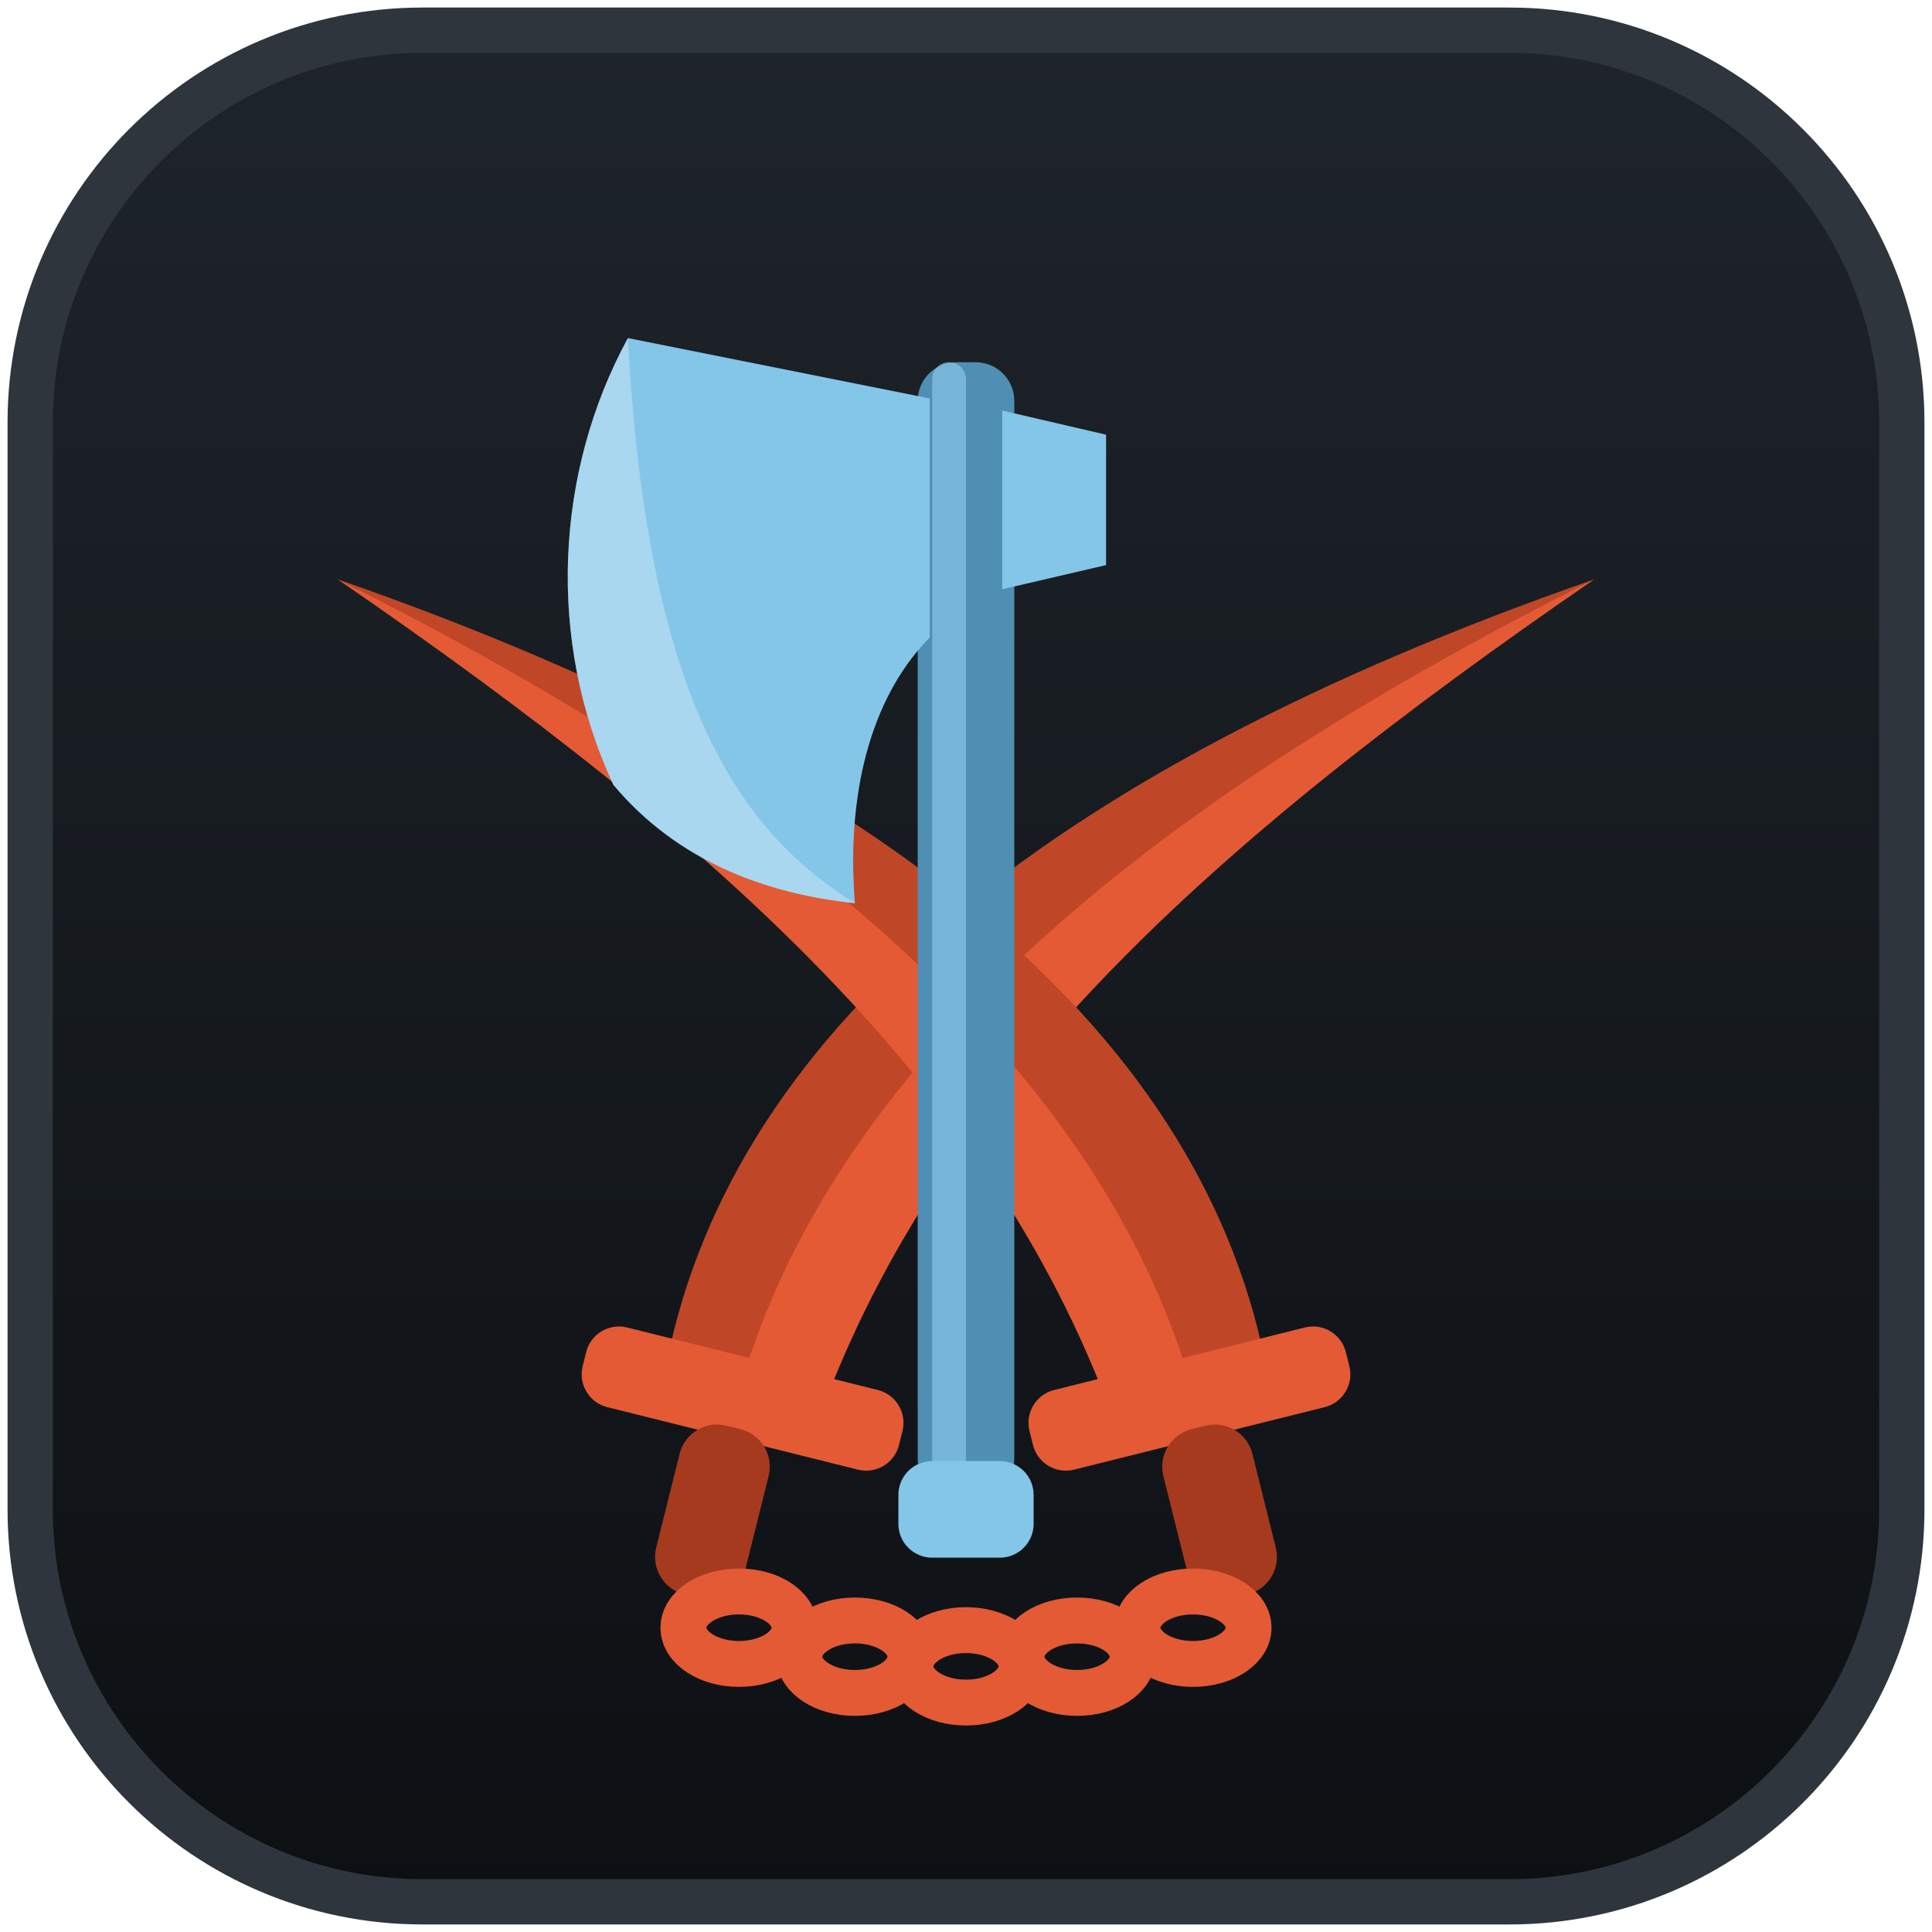
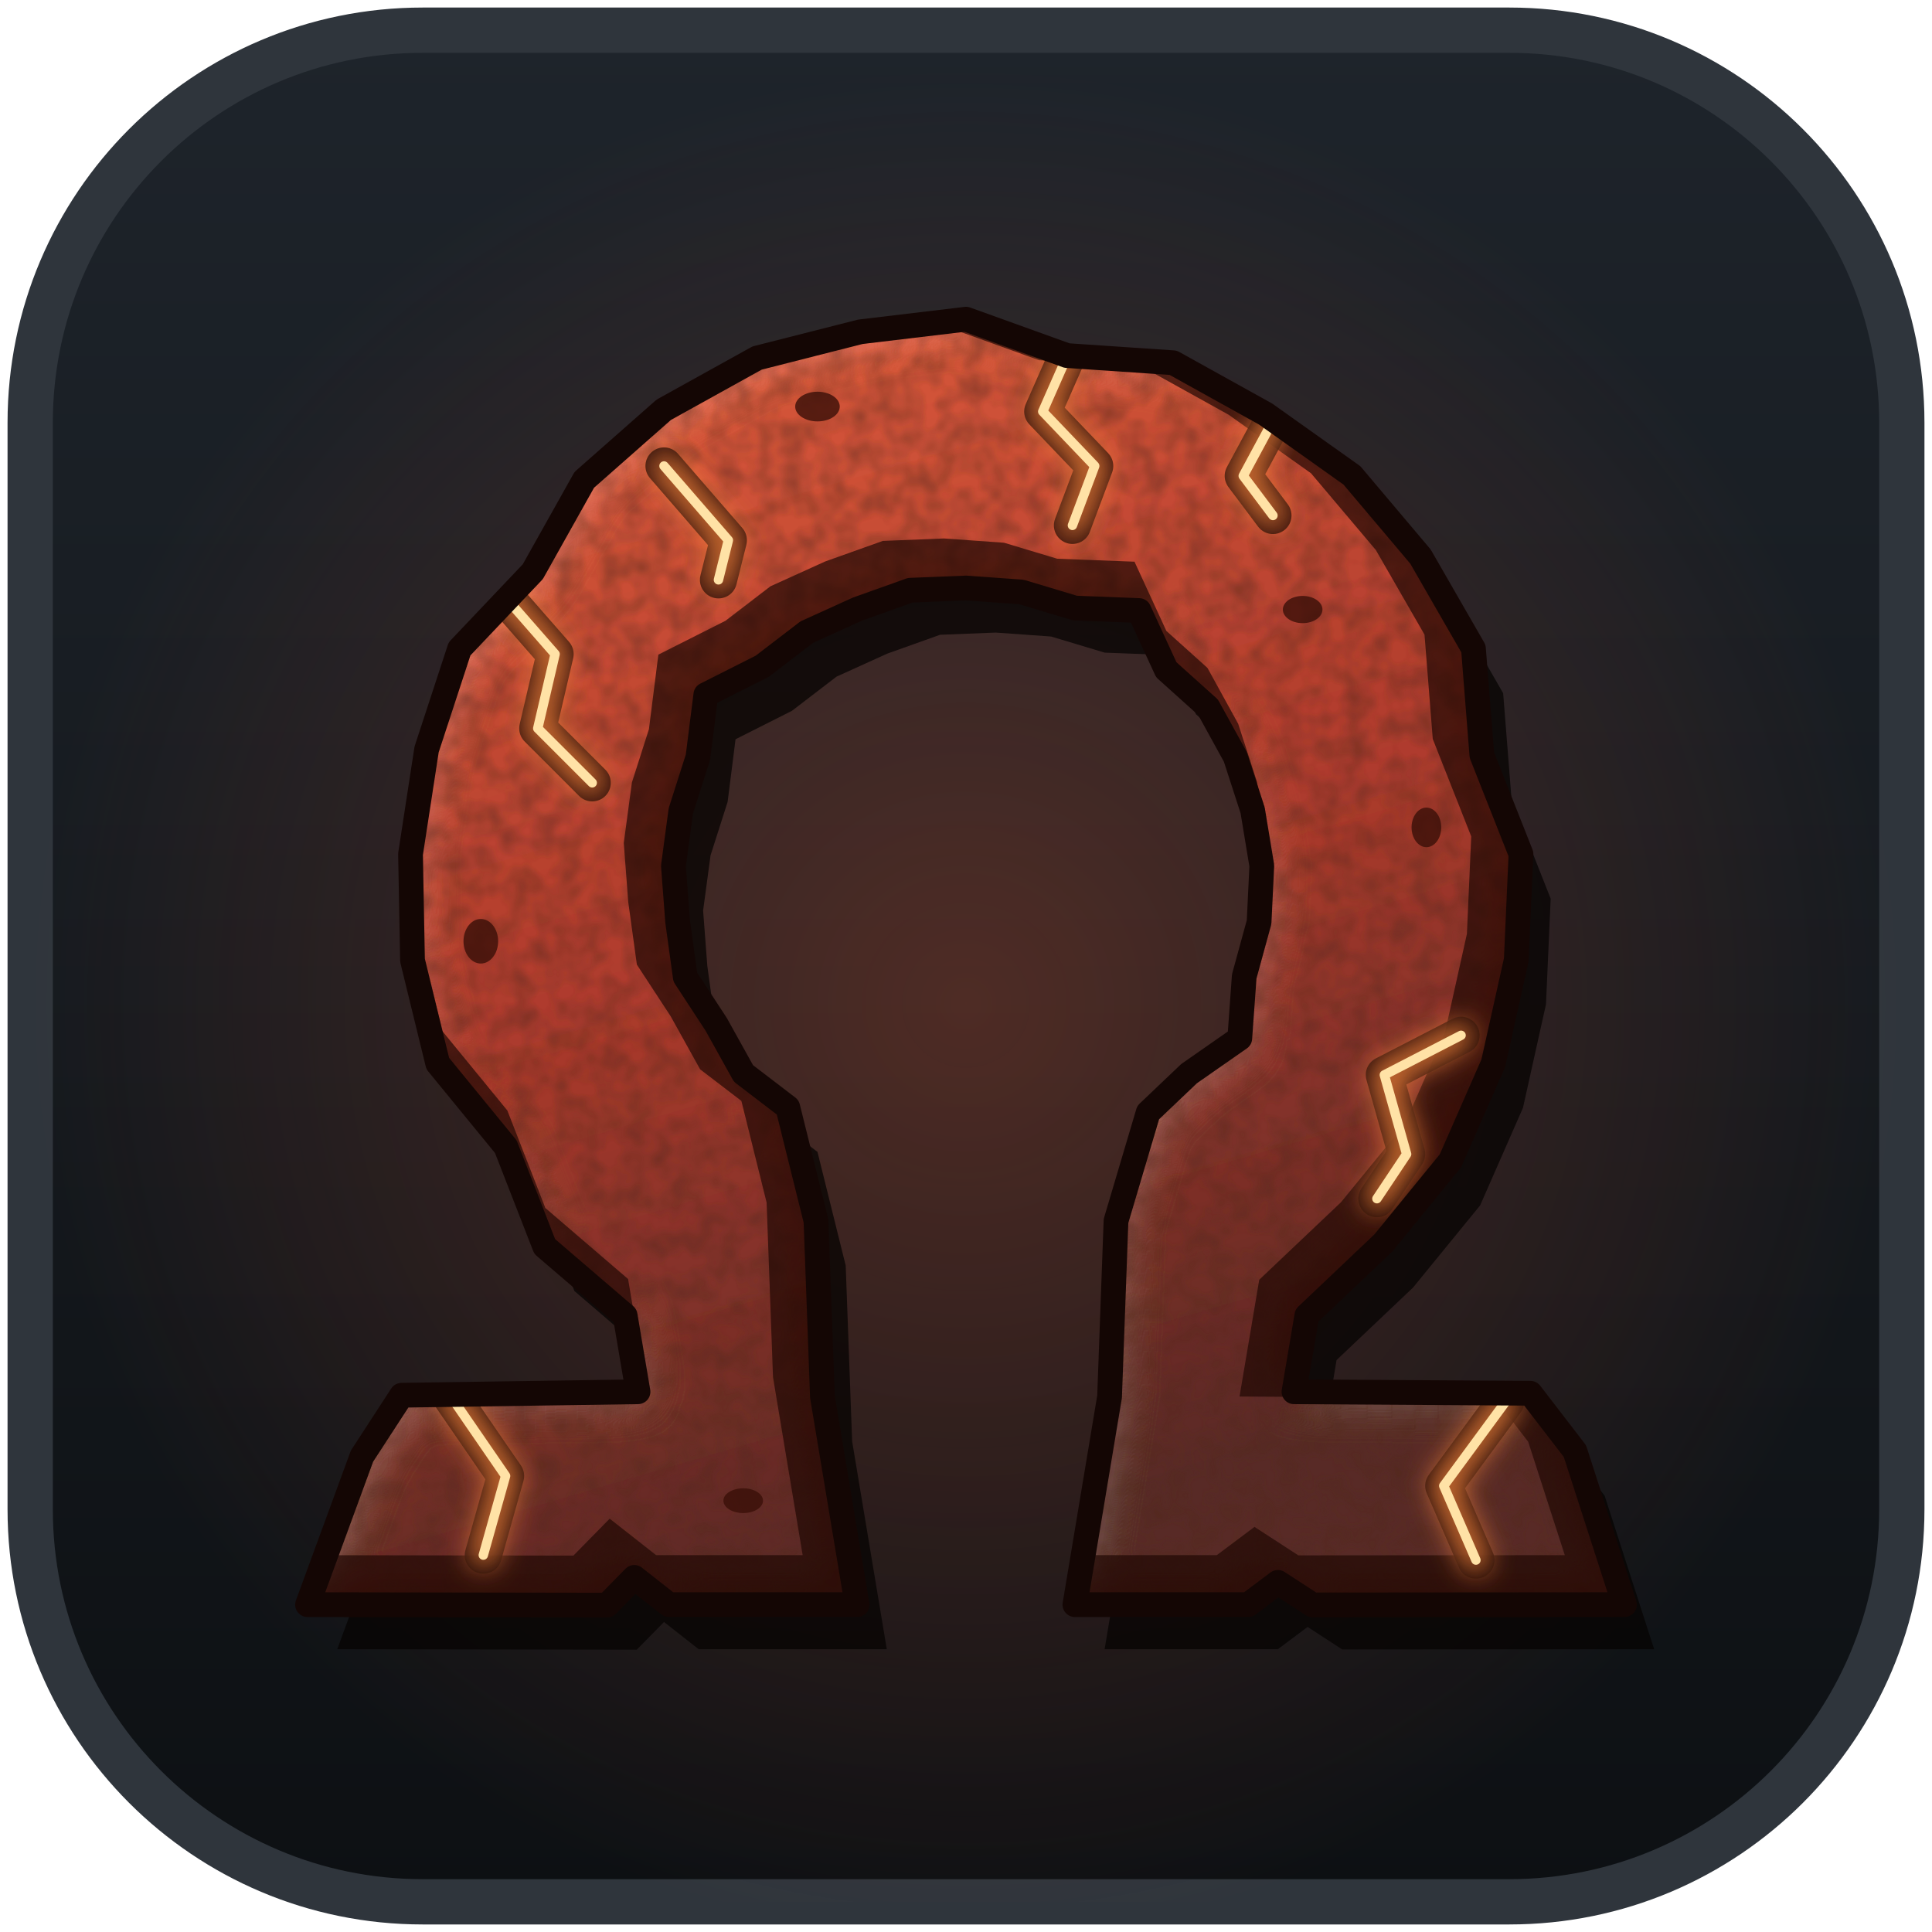
<svg xmlns="http://www.w3.org/2000/svg" viewBox="0 0 64 64">
  <defs>
    <linearGradient id="g" x1="0" y1="0" x2="0" y2="1">
      <stop offset="0" stop-color="#1E242B" />
      <stop offset="1" stop-color="#0D1013" />
    </linearGradient>
+     <radialGradient id="glow" cx="0.5" cy="0.52" r="0.5">
+       <stop offset="0" stop-color="#E35A35" stop-opacity=".28" />
+       <stop offset="1" stop-color="#E35A35" stop-opacity="0" />
+     </radialGradient>
  </defs>
  <rect x="1" y="1" width="62" height="62" rx="13" fill="url(#g)" stroke="#2F353C" stroke-width="1.5" />
-   <g transform="translate(6.4 6.4) scale(0.8)">
-     <g>
-       <path d="M19.5 49 C22 35 35 24 58 16 C42 27 31 37 26 50.5 Z" fill="#E35A35" />
-       <path d="M19.5 49 C22 35 35 24 58 16 C38 26 26 37 22.5 50 Z" fill="#A63A1E" opacity=".6" />
-       <rect x="16" y="48.2" width="13.5" height="3.4" rx="1.4" transform="rotate(14 22.7 49.9)" fill="#E35A35" />
-       <rect x="19.6" y="51" width="3.8" height="7.2" rx="1.6" transform="rotate(14 21.5 54.6)" fill="#A63A1E" />
+   <rect x="1" y="1" width="62" height="62" rx="13" fill="url(#glow)" />
+   <g transform="translate(5.76 5.76) scale(0.82)">
+     <defs>
+       <linearGradient id="om-fill" x1="0" y1="0" x2="0.3" y2="1">
+         <stop offset="0" stop-color="#E05A33" />
+         <stop offset="0.55" stop-color="#A92E1A" />
+         <stop offset="1" stop-color="#4E130A" />
+       </linearGradient>
+       <filter id="om-bevel" x="-10%" y="-10%" width="120%" height="120%">
+         <feGaussianBlur in="SourceAlpha" stdDeviation="0.85" result="blur" />
+         <feSpecularLighting in="blur" surfaceScale="3.6" specularConstant="1.1" specularExponent="38" lighting-color="#FFC4A4" result="spec">
+           <feDistantLight azimuth="225" elevation="40" />
+         </feSpecularLighting>
+         <feComposite in="spec" in2="SourceAlpha" operator="in" result="lit" />
+         <feComposite in="SourceGraphic" in2="lit" operator="arithmetic" k1="0" k2="1" k3="0.9" k4="0" />
+       </filter>
+       <clipPath id="om-clip">
+         <path d="M 45.77 46.12 L 48.86 43.19 L 51.57 39.87 L 53.3 35.93 L 54.23 31.75 L 54.42 27.48 L 52.84 23.48 L 52.5 19.18 L 50.36 15.46 L 47.59 12.18 L 44.1 9.7 L 40.37 7.63 L 36.08 7.34 L 32 5.87 L 27.73 6.38 L 23.56 7.44 L 19.79 9.53 L 16.58 12.36 L 14.5 16.07 L 11.54 19.19 L 10.21 23.25 L 9.56 27.48 L 9.64 31.77 L 10.66 35.94 L 13.41 39.3 L 14.98 43.33 L 18.23 46.12 L 18.75 49.2 L 9.2 49.34 L 7.6 51.8 L 5.4 57.8 L 17.5 57.82 L 18.6 56.7 L 20 57.8 L 27.6 57.8 L 26.2 49.4 L 25.94 42.3 L 24.8 37.71 L 23.01 36.34 L 21.91 34.36 L 20.66 32.45 L 20.35 30.2 L 20.18 27.96 L 20.48 25.73 L 21.17 23.57 L 21.49 21.04 L 23.77 19.89 L 25.57 18.51 L 27.62 17.58 L 29.75 16.82 L 32 16.73 L 34.24 16.89 L 36.4 17.54 L 38.99 17.64 L 40.09 20.03 L 41.78 21.55 L 42.88 23.55 L 43.58 25.71 L 43.95 27.95 L 43.84 30.23 L 43.24 32.42 L 43.06 34.92 L 41.01 36.35 L 39.36 37.92 L 38.06 42.3 L 37.8 49.4 L 36.4 57.8 L 43.4 57.8 L 44.6 56.9 L 46 57.81 L 58.6 57.8 L 56.6 51.6 L 54.8 49.26 L 45.25 49.2 Z" />
+       </clipPath>
+       <filter id="om-heat" x="-50%" y="-50%" width="200%" height="200%">
+         <feGaussianBlur stdDeviation="0.55" />
+       </filter>
+       <filter id="om-grain" x="0" y="0" width="100%" height="100%">
+         <feTurbulence type="fractalNoise" baseFrequency="1.1" numOctaves="2" seed="7" />
+         <feColorMatrix values="0 0 0 0 0.08  0 0 0 0 0.02  0 0 0 0 0.01  0 0 0 -1.5 1.05" />
+       </filter>
+     </defs>
+     <path d="M 45.77 46.12 L 48.86 43.19 L 51.57 39.87 L 53.3 35.93 L 54.23 31.75 L 54.42 27.48 L 52.84 23.48 L 52.5 19.18 L 50.36 15.46 L 47.59 12.18 L 44.1 9.7 L 40.37 7.63 L 36.08 7.34 L 32 5.87 L 27.73 6.38 L 23.56 7.44 L 19.79 9.53 L 16.58 12.36 L 14.5 16.07 L 11.54 19.19 L 10.21 23.25 L 9.56 27.48 L 9.64 31.77 L 10.66 35.94 L 13.41 39.3 L 14.98 43.33 L 18.23 46.12 L 18.75 49.2 L 9.2 49.34 L 7.6 51.8 L 5.4 57.8 L 17.5 57.82 L 18.6 56.7 L 20 57.8 L 27.6 57.8 L 26.2 49.4 L 25.94 42.3 L 24.8 37.71 L 23.01 36.34 L 21.91 34.36 L 20.66 32.45 L 20.35 30.2 L 20.18 27.96 L 20.48 25.73 L 21.17 23.57 L 21.49 21.04 L 23.77 19.89 L 25.57 18.51 L 27.62 17.58 L 29.75 16.82 L 32 16.73 L 34.24 16.89 L 36.4 17.54 L 38.99 17.64 L 40.09 20.03 L 41.78 21.55 L 42.88 23.55 L 43.58 25.71 L 43.95 27.95 L 43.84 30.23 L 43.24 32.42 L 43.06 34.92 L 41.01 36.35 L 39.36 37.92 L 38.06 42.3 L 37.8 49.4 L 36.4 57.8 L 43.4 57.8 L 44.6 56.9 L 46 57.81 L 58.6 57.8 L 56.6 51.6 L 54.8 49.26 L 45.25 49.2 Z" transform="translate(1.2 1.8)" fill="#050302" opacity=".75" />
+     <path d="M 45.77 46.12 L 48.86 43.19 L 51.57 39.87 L 53.3 35.93 L 54.23 31.75 L 54.42 27.48 L 52.84 23.48 L 52.5 19.18 L 50.36 15.46 L 47.59 12.18 L 44.1 9.7 L 40.37 7.63 L 36.08 7.34 L 32 5.87 L 27.73 6.38 L 23.56 7.44 L 19.79 9.53 L 16.58 12.36 L 14.5 16.07 L 11.54 19.19 L 10.21 23.25 L 9.56 27.48 L 9.64 31.77 L 10.66 35.94 L 13.41 39.3 L 14.98 43.33 L 18.23 46.12 L 18.75 49.2 L 9.2 49.34 L 7.6 51.8 L 5.4 57.8 L 17.5 57.82 L 18.6 56.7 L 20 57.8 L 27.6 57.8 L 26.2 49.4 L 25.94 42.3 L 24.8 37.71 L 23.01 36.34 L 21.91 34.36 L 20.66 32.45 L 20.35 30.2 L 20.18 27.96 L 20.48 25.73 L 21.17 23.57 L 21.49 21.04 L 23.77 19.89 L 25.57 18.51 L 27.62 17.58 L 29.75 16.82 L 32 16.73 L 34.24 16.89 L 36.4 17.54 L 38.99 17.64 L 40.09 20.03 L 41.78 21.55 L 42.88 23.55 L 43.58 25.71 L 43.95 27.95 L 43.84 30.23 L 43.24 32.42 L 43.06 34.92 L 41.01 36.35 L 39.36 37.92 L 38.06 42.3 L 37.8 49.4 L 36.4 57.8 L 43.4 57.8 L 44.6 56.9 L 46 57.81 L 58.6 57.8 L 56.6 51.6 L 54.8 49.26 L 45.25 49.2 Z" fill="url(#om-fill)" filter="url(#om-bevel)" />
+     <g clip-path="url(#om-clip)">
+       <rect width="64" height="64" filter="url(#om-grain)" opacity=".5" />
+       <path d="M 45.77 46.12 L 48.86 43.19 L 51.57 39.87 L 53.3 35.93 L 54.23 31.75 L 54.42 27.48 L 52.84 23.48 L 52.5 19.18 L 50.36 15.46 L 47.59 12.18 L 44.1 9.7 L 40.37 7.63 L 36.08 7.34 L 32 5.87 L 27.73 6.38 L 23.56 7.44 L 19.79 9.53 L 16.58 12.36 L 14.5 16.07 L 11.54 19.19 L 10.21 23.25 L 9.56 27.48 L 9.64 31.77 L 10.66 35.94 L 13.41 39.3 L 14.98 43.33 L 18.23 46.12 L 18.75 49.2 L 9.2 49.34 L 7.6 51.8 L 5.4 57.8 L 17.5 57.82 L 18.6 56.7 L 20 57.8 L 27.6 57.8 L 26.2 49.4 L 25.94 42.3 L 24.8 37.71 L 23.01 36.34 L 21.91 34.36 L 20.66 32.45 L 20.35 30.2 L 20.18 27.96 L 20.48 25.73 L 21.17 23.57 L 21.49 21.04 L 23.77 19.89 L 25.57 18.51 L 27.62 17.58 L 29.75 16.82 L 32 16.73 L 34.24 16.89 L 36.4 17.54 L 38.99 17.64 L 40.09 20.03 L 41.78 21.55 L 42.88 23.55 L 43.58 25.71 L 43.95 27.95 L 43.84 30.23 L 43.24 32.42 L 43.06 34.92 L 41.01 36.35 L 39.36 37.92 L 38.06 42.3 L 37.8 49.4 L 36.4 57.8 L 43.4 57.8 L 44.6 56.9 L 46 57.81 L 58.6 57.8 L 56.6 51.6 L 54.8 49.26 L 45.25 49.2 Z" transform="translate(-0.9 -0.9)" fill="none" stroke="#1F0703" stroke-width="2.2" opacity=".7" />
+       <ellipse cx="26" cy="9.4" rx="0.9" ry="0.6" fill="#3A0F07" opacity=".8" />
+       <ellipse cx="45.6" cy="17.6" rx="0.8" ry="0.55" fill="#3A0F07" opacity=".8" />
+       <ellipse cx="12.4" cy="31" rx="0.7" ry="0.9" fill="#3A0F07" opacity=".8" />
+       <ellipse cx="50.6" cy="26.4" rx="0.6" ry="0.8" fill="#3A0F07" opacity=".8" />
+       <ellipse cx="23" cy="53.6" rx="0.8" ry="0.5" fill="#3A0F07" opacity=".8" />
+       <g fill="none" stroke-linecap="round" stroke-linejoin="round">
+         <g stroke="#1A0503" stroke-width="1.5" opacity=".85">
+           <path d="M 12.6 16.2 L 15.4 19.4 L 14.7 22.4 L 16.9 24.6" />
+           <path d="M 36.6 6.2 L 35.1 9.6 L 37.2 11.8 L 36.3 14.2" />
+           <path d="M 52 34.8 L 48.9 36.4 L 49.8 39.6 L 48.6 41.4" />
+           <path d="M 11.2 49.4 L 13.4 52.6 L 12.5 55.8" />
+           <path d="M 53.8 49.6 L 51.3 53 L 52.6 56" />
+           <path d="M 19.8 11.8 L 22.4 14.8 L 22 16.4" />
+           <path d="M 44.6 9.6 L 43.2 12.2 L 44.4 13.8" />
+         </g>
+         <g stroke="#FF8A3D" stroke-width="1" filter="url(#om-heat)" opacity=".9">
+           <path d="M 12.6 16.2 L 15.4 19.4 L 14.7 22.4 L 16.9 24.6" />
+           <path d="M 36.6 6.2 L 35.1 9.6 L 37.2 11.8 L 36.3 14.2" />
+           <path d="M 52 34.8 L 48.9 36.4 L 49.8 39.6 L 48.6 41.4" />
+           <path d="M 11.2 49.4 L 13.4 52.6 L 12.5 55.8" />
+           <path d="M 53.8 49.6 L 51.3 53 L 52.6 56" />
+           <path d="M 19.8 11.8 L 22.4 14.8 L 22 16.4" />
+           <path d="M 44.6 9.6 L 43.2 12.2 L 44.4 13.8" />
+         </g>
+         <g stroke="#FFE2A6" stroke-width=".38">
+           <path d="M 12.6 16.2 L 15.4 19.4 L 14.7 22.4 L 16.9 24.6" />
+           <path d="M 36.6 6.2 L 35.1 9.6 L 37.2 11.8 L 36.3 14.2" />
+           <path d="M 52 34.8 L 48.9 36.4 L 49.8 39.6 L 48.6 41.4" />
+           <path d="M 11.2 49.4 L 13.4 52.6 L 12.5 55.8" />
+           <path d="M 53.8 49.6 L 51.3 53 L 52.6 56" />
+           <path d="M 19.8 11.8 L 22.4 14.8 L 22 16.4" />
+           <path d="M 44.6 9.6 L 43.2 12.2 L 44.4 13.8" />
+         </g>
+       </g>
    </g>
-     <g transform="matrix(-1 0 0 1 64 0)">
-       <path d="M19.5 49 C22 35 35 24 58 16 C42 27 31 37 26 50.5 Z" fill="#E35A35" />
-       <path d="M19.5 49 C22 35 35 24 58 16 C38 26 26 37 22.5 50 Z" fill="#A63A1E" opacity=".6" />
-       <rect x="16" y="48.2" width="13.5" height="3.4" rx="1.4" transform="rotate(14 22.7 49.9)" fill="#E35A35" />
-       <rect x="19.6" y="51" width="3.8" height="7.2" rx="1.6" transform="rotate(14 21.5 54.6)" fill="#A63A1E" />
-     </g>
-     <g fill="none" stroke="#E35A35" stroke-width="1.9" stroke-linecap="round">
-       <ellipse cx="22.6" cy="59.4" rx="2.3" ry="1.5" />
-       <ellipse cx="27.4" cy="60.6" rx="2.3" ry="1.5" />
-       <ellipse cx="32" cy="61" rx="2.3" ry="1.5" />
-       <ellipse cx="36.6" cy="60.6" rx="2.3" ry="1.5" />
-       <ellipse cx="41.4" cy="59.4" rx="2.3" ry="1.5" />
-     </g>
-     <g>
-       <rect x="30" y="7" width="4" height="47" rx="1.6" fill="#4F8FB3" />
-       <rect x="30.6" y="7" width="1.4" height="47" rx=".7" fill="#84C6E8" opacity=".7" />
-       <path d="M30.5 8.5 L18 6 C15 11.5 14.6 18.5 17.4 24.5 C20 27.6 23.6 29 27.4 29.4 C27 24.4 28.3 20.6 30.5 18.4 Z" fill="#84C6E8" />
-       <path d="M18 6 C15 11.5 14.6 18.5 17.4 24.5 C20 27.6 23.6 29 27.4 29.4 C22.6 26.4 18.8 21 18 6 Z" fill="#ECF7FD" opacity=".35" />
-       <path d="M33.5 9 L37.8 10 L37.8 15.4 L33.5 16.4 Z" fill="#84C6E8" />
-       <rect x="29.2" y="52.5" width="5.6" height="4" rx="1.4" fill="#84C6E8" />
-     </g>
+     <path d="M 45.77 46.12 L 48.86 43.19 L 51.57 39.87 L 53.3 35.93 L 54.23 31.75 L 54.42 27.48 L 52.84 23.48 L 52.5 19.18 L 50.36 15.46 L 47.59 12.18 L 44.1 9.7 L 40.37 7.63 L 36.08 7.34 L 32 5.87 L 27.73 6.38 L 23.56 7.44 L 19.79 9.53 L 16.58 12.36 L 14.5 16.07 L 11.54 19.19 L 10.21 23.25 L 9.56 27.48 L 9.64 31.77 L 10.66 35.94 L 13.41 39.3 L 14.98 43.33 L 18.23 46.12 L 18.75 49.2 L 9.2 49.34 L 7.6 51.8 L 5.4 57.8 L 17.5 57.82 L 18.6 56.7 L 20 57.8 L 27.6 57.8 L 26.2 49.4 L 25.94 42.3 L 24.8 37.71 L 23.01 36.34 L 21.91 34.36 L 20.66 32.45 L 20.35 30.2 L 20.18 27.96 L 20.48 25.73 L 21.17 23.57 L 21.49 21.04 L 23.77 19.89 L 25.57 18.51 L 27.62 17.58 L 29.75 16.82 L 32 16.73 L 34.24 16.89 L 36.4 17.54 L 38.99 17.64 L 40.09 20.03 L 41.78 21.55 L 42.88 23.55 L 43.58 25.71 L 43.95 27.95 L 43.84 30.23 L 43.24 32.42 L 43.06 34.92 L 41.01 36.35 L 39.36 37.92 L 38.06 42.3 L 37.8 49.4 L 36.4 57.8 L 43.4 57.8 L 44.6 56.9 L 46 57.81 L 58.6 57.8 L 56.6 51.6 L 54.8 49.26 L 45.25 49.2 Z" fill="none" stroke="#140604" stroke-width="1" stroke-linejoin="round" />
  </g>
</svg>
